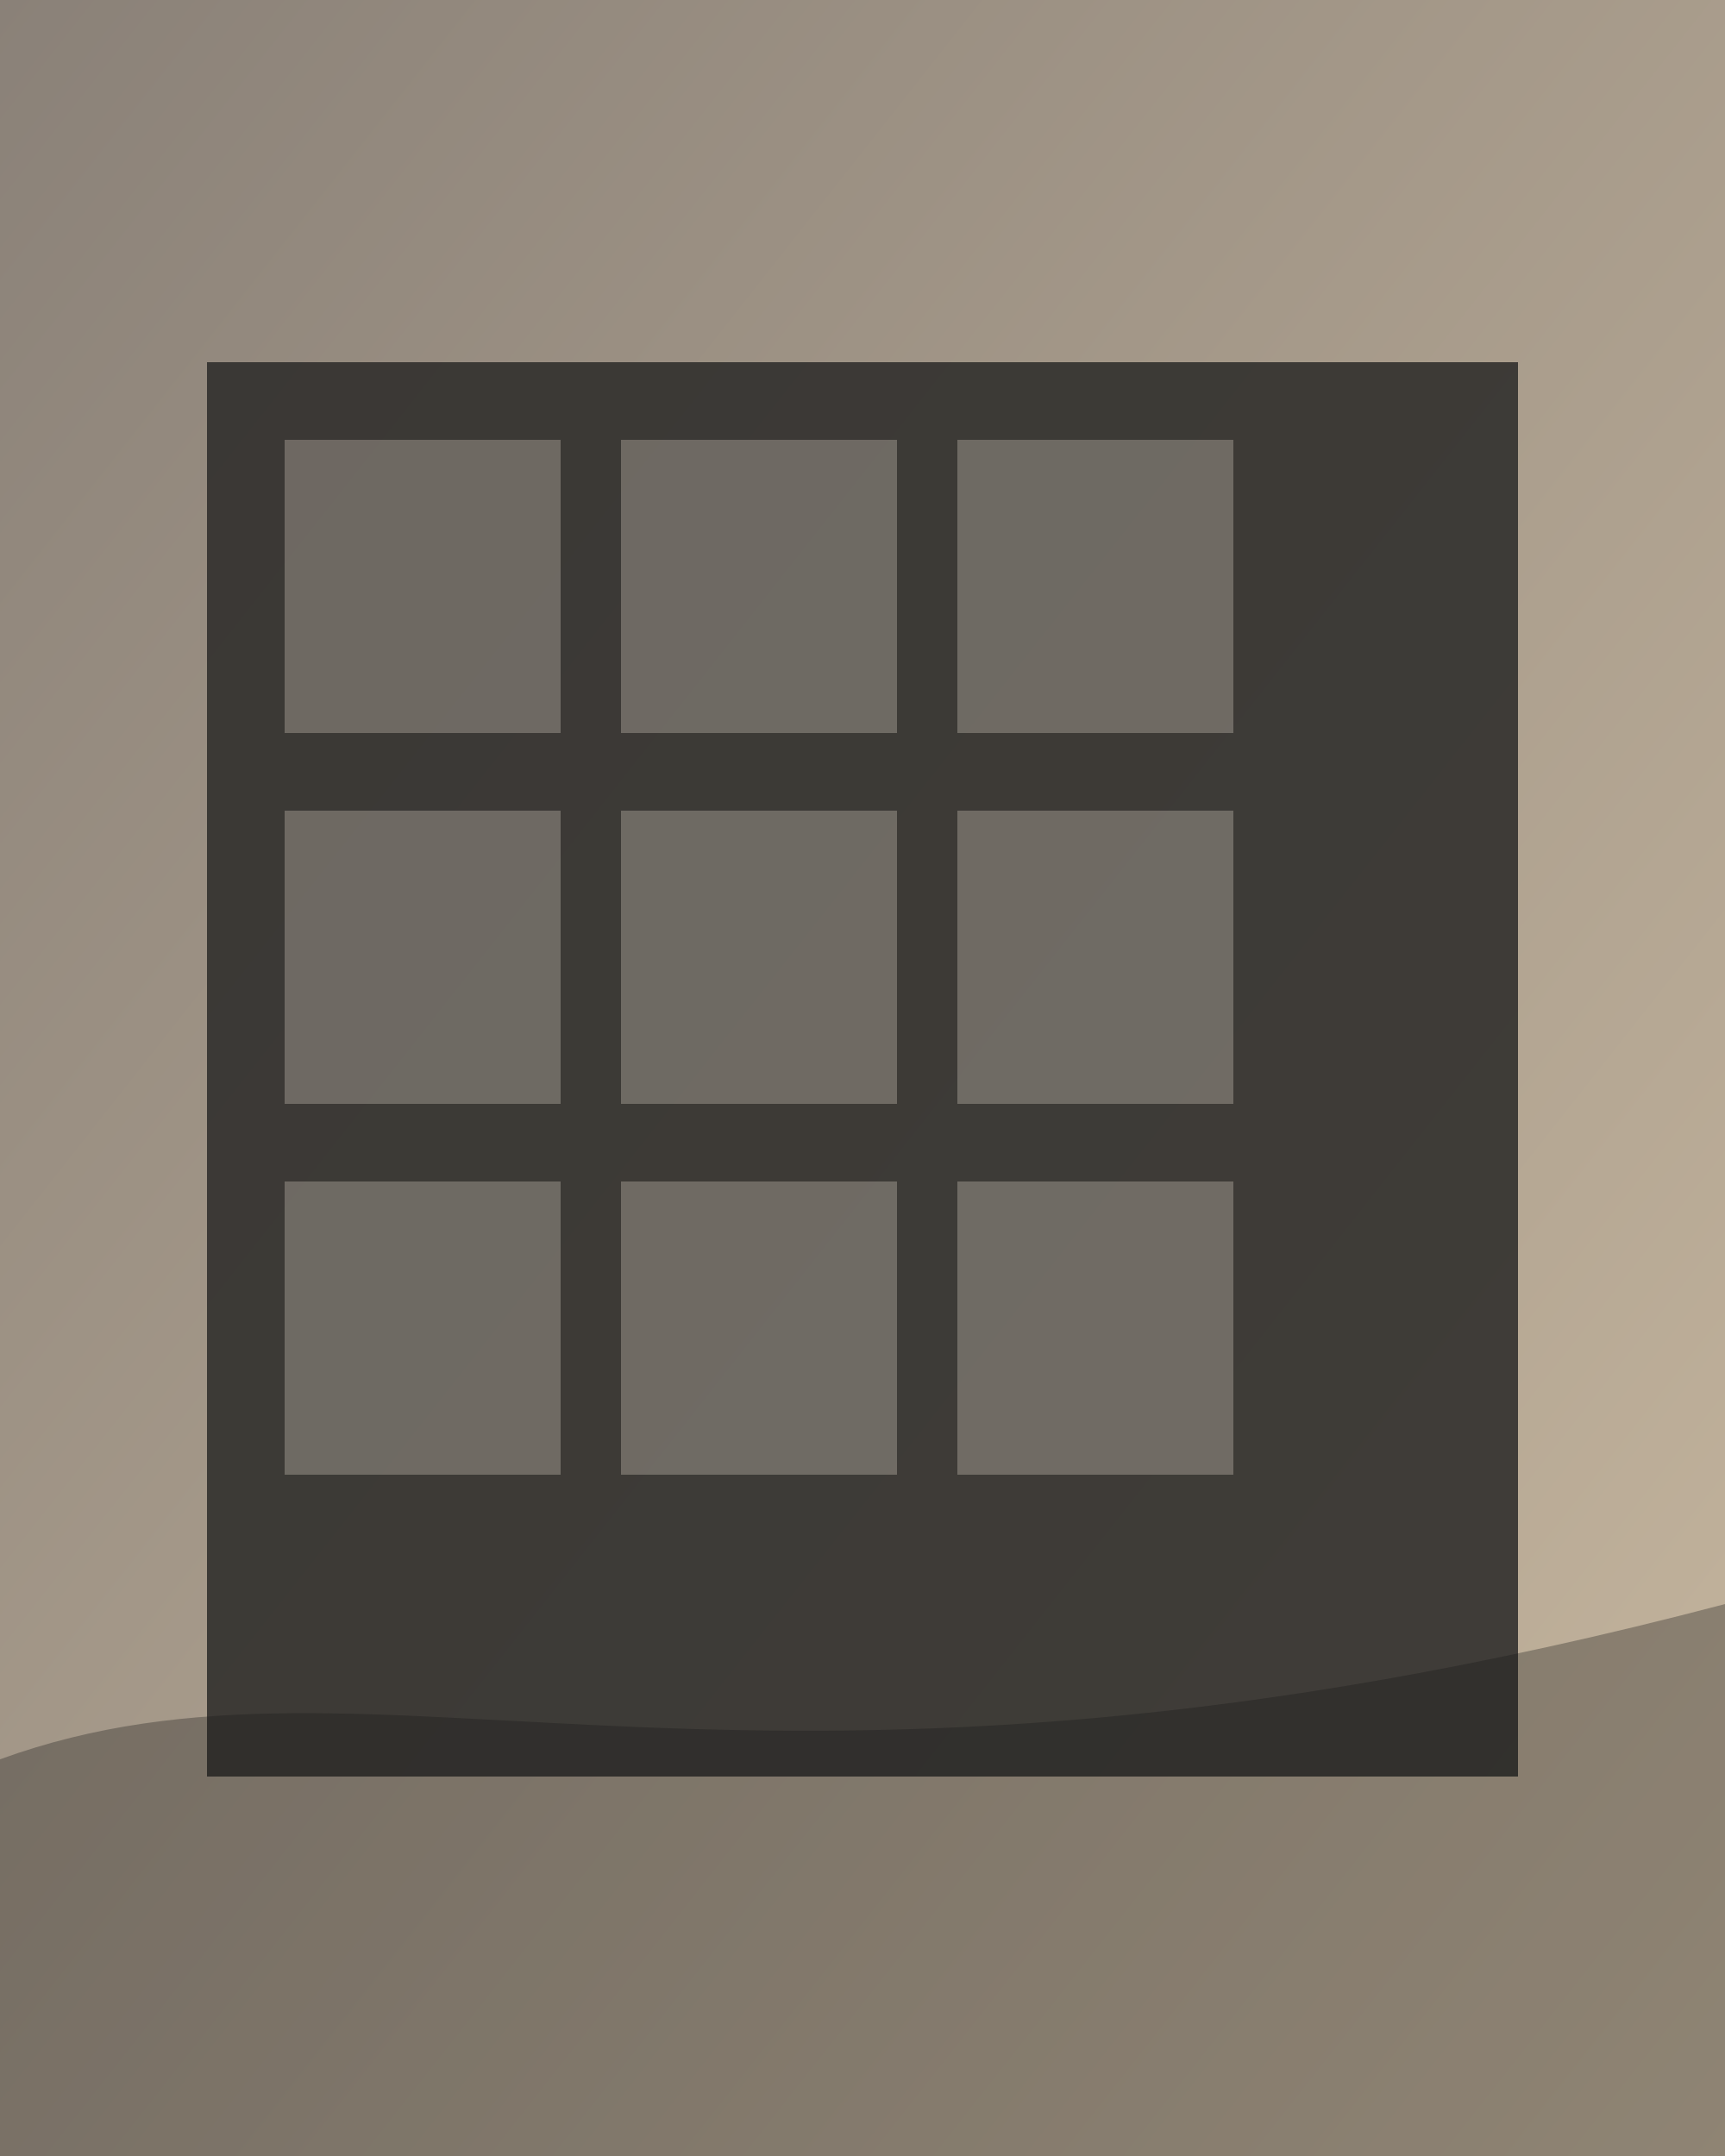
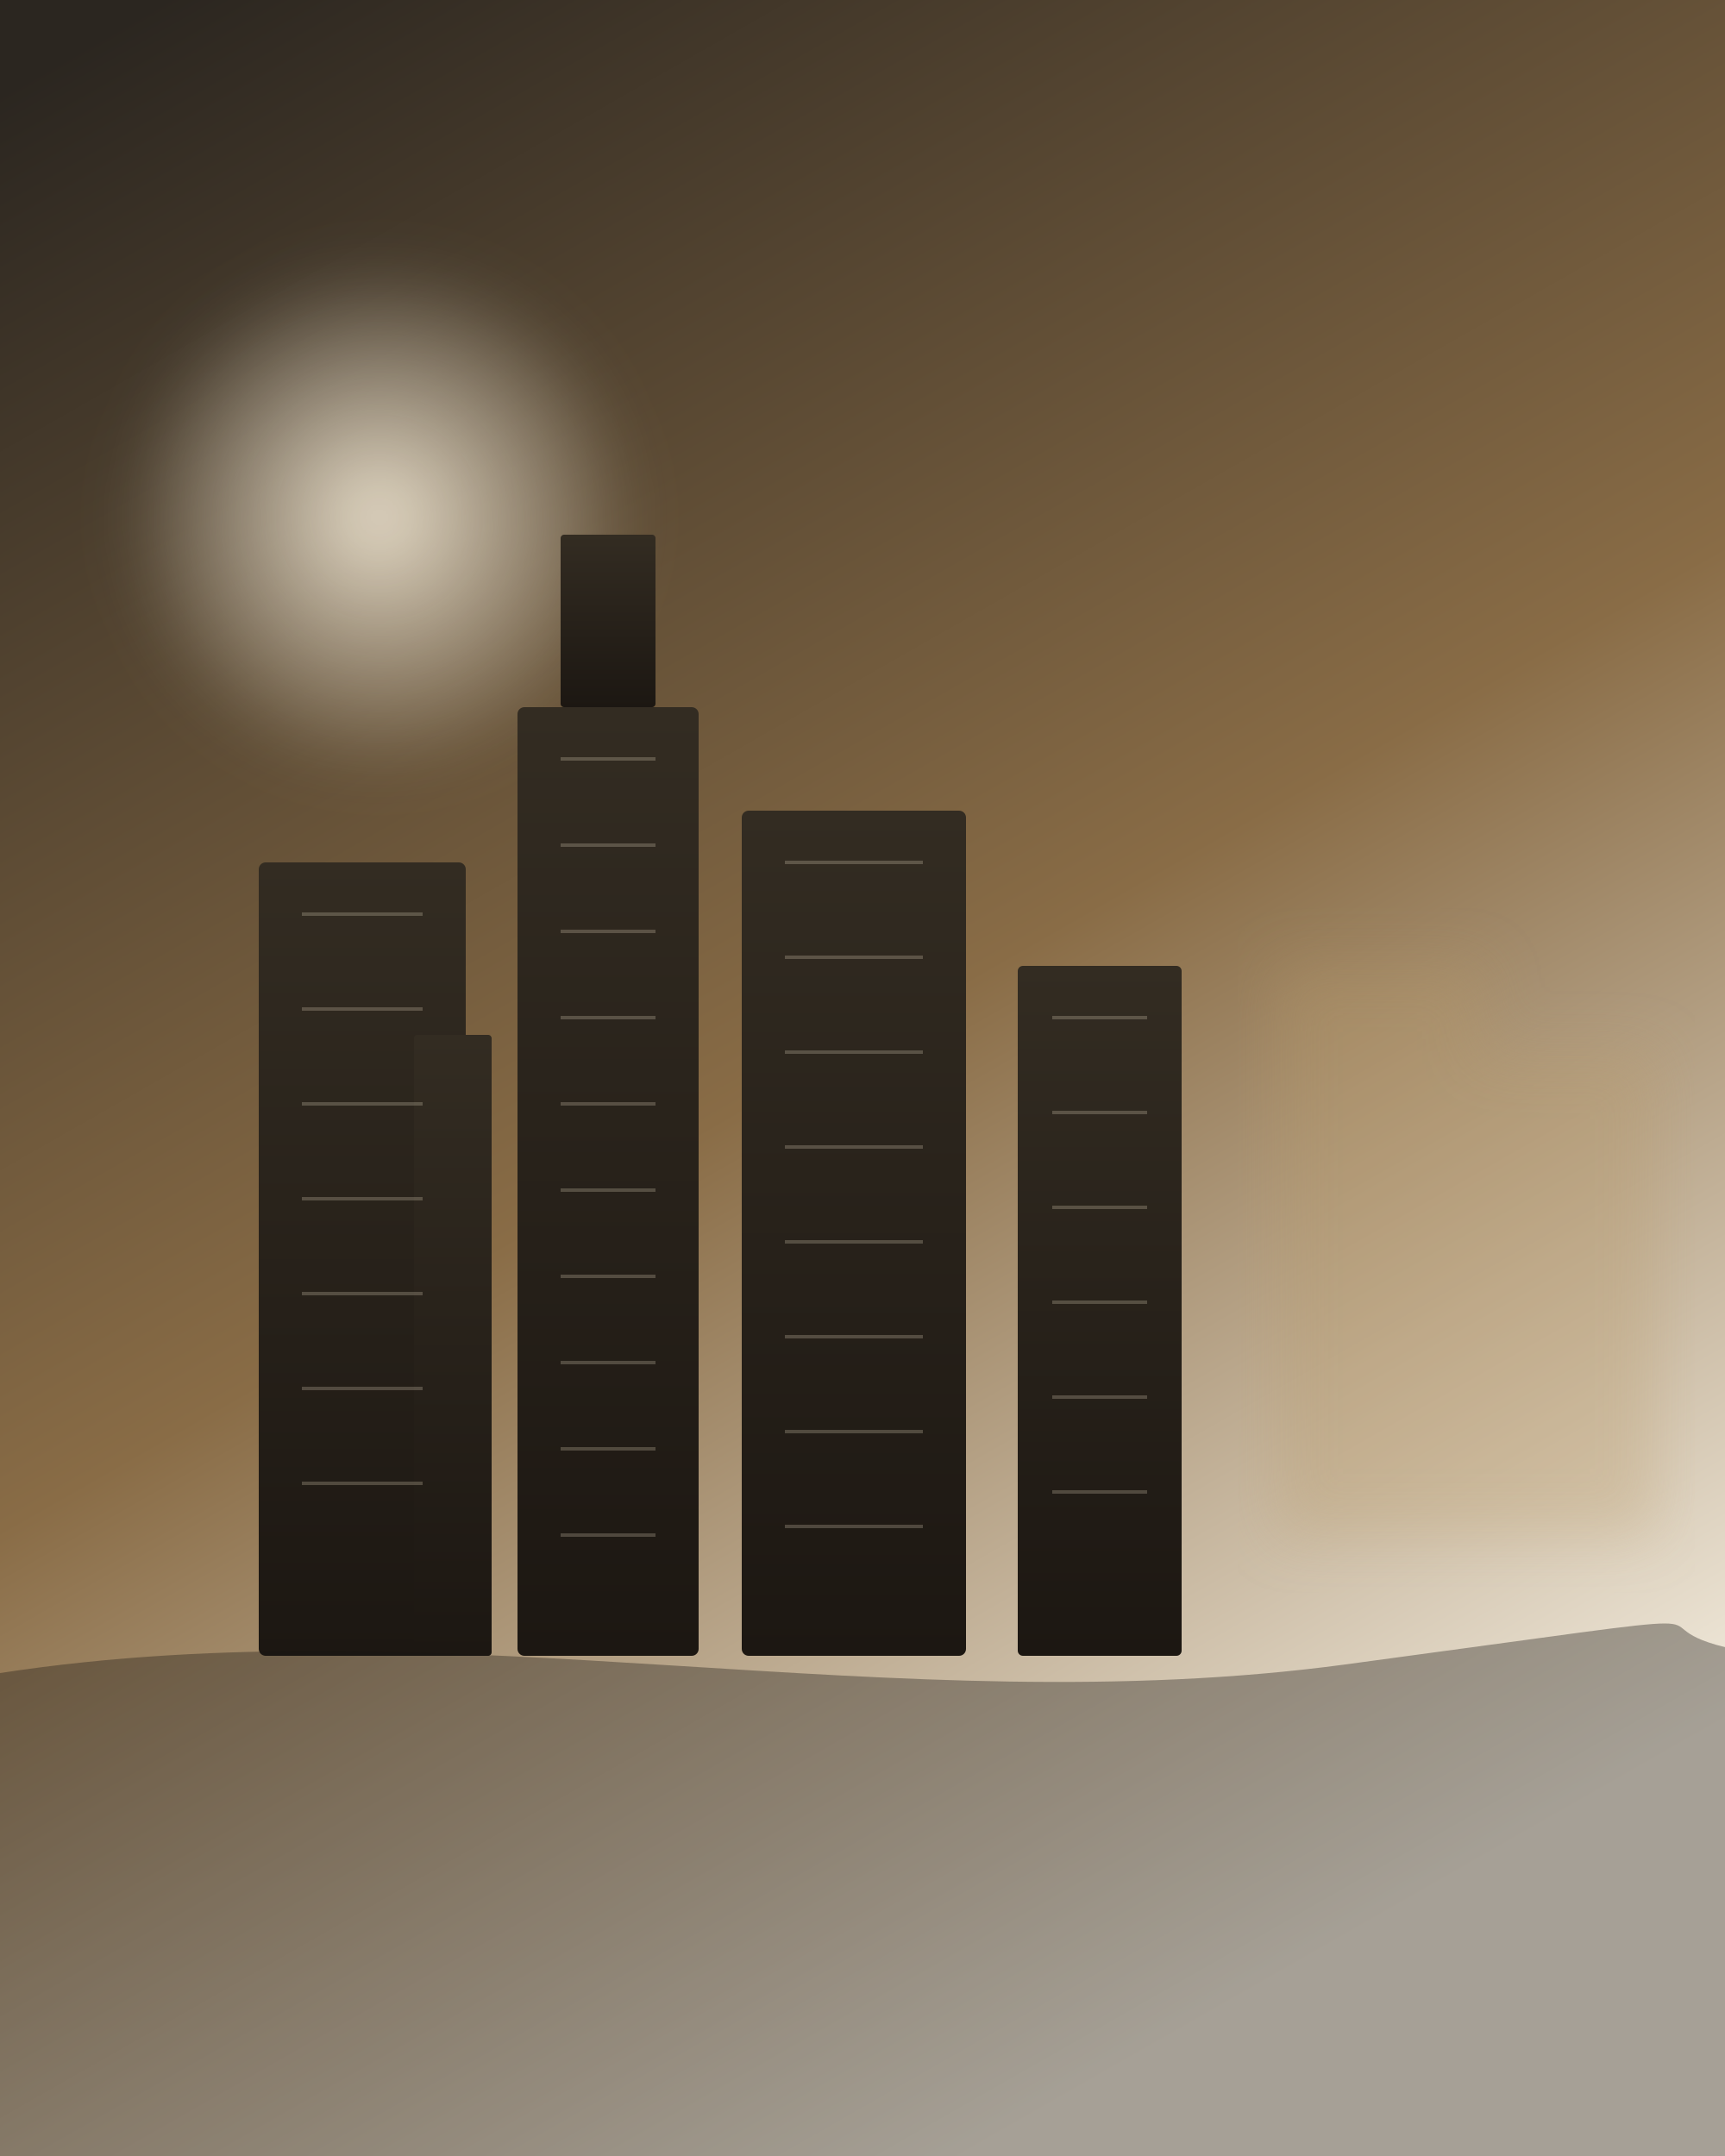
<svg xmlns="http://www.w3.org/2000/svg" viewBox="0 0 1000 1250">
  <defs>
-     <linearGradient id="g" x1="0" y1="0" x2="1" y2="1">
-       <stop stop-color="#8a8178" />
-       <stop offset="1" stop-color="#c7b79f" />
+     <linearGradient id="sky" x1="0.1" y1="0" x2="0.55" y2="1">
+       <stop offset="0" stop-color="#2b2620" />
+       <stop offset="0.55" stop-color="#896c46" />
+       <stop offset="1" stop-color="#f2ebdd" />
    </linearGradient>
+     <linearGradient id="tower" x1="0" y1="0" x2="0" y2="1">
+       <stop offset="0" stop-color="#332c22" />
+       <stop offset="1" stop-color="#1c1712" />
+     </linearGradient>
+     <radialGradient id="sun" cx="0.5" cy="0.5" r="0.5">
+       <stop offset="0" stop-color="#fff6e2" stop-opacity=".85" />
+       <stop offset="1" stop-color="#fff6e2" stop-opacity="0" />
+     </radialGradient>
+     <filter id="soft">
+       <feGaussianBlur stdDeviation="16" />
+     </filter>
  </defs>
-   <rect width="1000" height="1250" fill="url(#g)" />
-   <rect x="120" y="210" width="760" height="820" fill="#2e2d2b" opacity=".88" />
-   <g fill="#f0e7d9" opacity=".28">
-     <rect x="165" y="255" width="160" height="170" />
-     <rect x="360" y="255" width="160" height="170" />
-     <rect x="555" y="255" width="160" height="170" />
-     <rect x="165" y="470" width="160" height="170" />
-     <rect x="360" y="470" width="160" height="170" />
-     <rect x="555" y="470" width="160" height="170" />
-     <rect x="165" y="685" width="160" height="170" />
-     <rect x="360" y="685" width="160" height="170" />
-     <rect x="555" y="685" width="160" height="170" />
+   <rect width="1000" height="1250" fill="url(#sky)" />
+   <circle cx="220" cy="300" r="150" fill="url(#sun)" filter="url(#soft)" />
+   <g fill="#b99a68" opacity=".28" filter="url(#soft)">
+     <rect x="740" y="560" width="120" height="330" />
+     <rect x="860" y="610" width="100" height="280" />
  </g>
-   <path d="M0 1020 C220 940 430 1080 1000 930 L1000 1250 L0 1250Z" fill="#171717" opacity=".32" />
+   <g fill="url(#tower)">
+     <rect x="150" y="500" width="120" height="460" rx="4" />
+     <rect x="300" y="410" width="105" height="550" rx="4" />
+     <rect x="325" y="310" width="55" height="100" rx="2" />
+     <rect x="430" y="470" width="130" height="490" rx="4" />
+     <rect x="590" y="560" width="95" height="400" rx="3" />
+     <rect x="240" y="600" width="45" height="360" rx="2" />
+   </g>
+   <g stroke="#fbeed3" stroke-opacity=".22" stroke-width="2">
+     <path d="M175 530h70M175 585h70M175 640h70M175 695h70M175 750h70M175 805h70M175 860h70" />
+     <path d="M325 440h55M325 490h55M325 540h55M325 590h55M325 640h55M325 690h55M325 740h55M325 790h55M325 840h55M325 890h55" />
+     <path d="M455 500h80M455 555h80M455 610h80M455 665h80M455 720h80M455 775h80M455 830h80M455 885h80" />
+     <path d="M610 590h55M610 645h55M610 700h55M610 755h55M610 810h55M610 865h55" />
+   </g>
+   <path d="M0 970 C 260 930, 520 1000, 780 965 S 940 940, 1000 955 L1000 1250 L0 1250Z" fill="#171310" opacity=".35" />
</svg>
